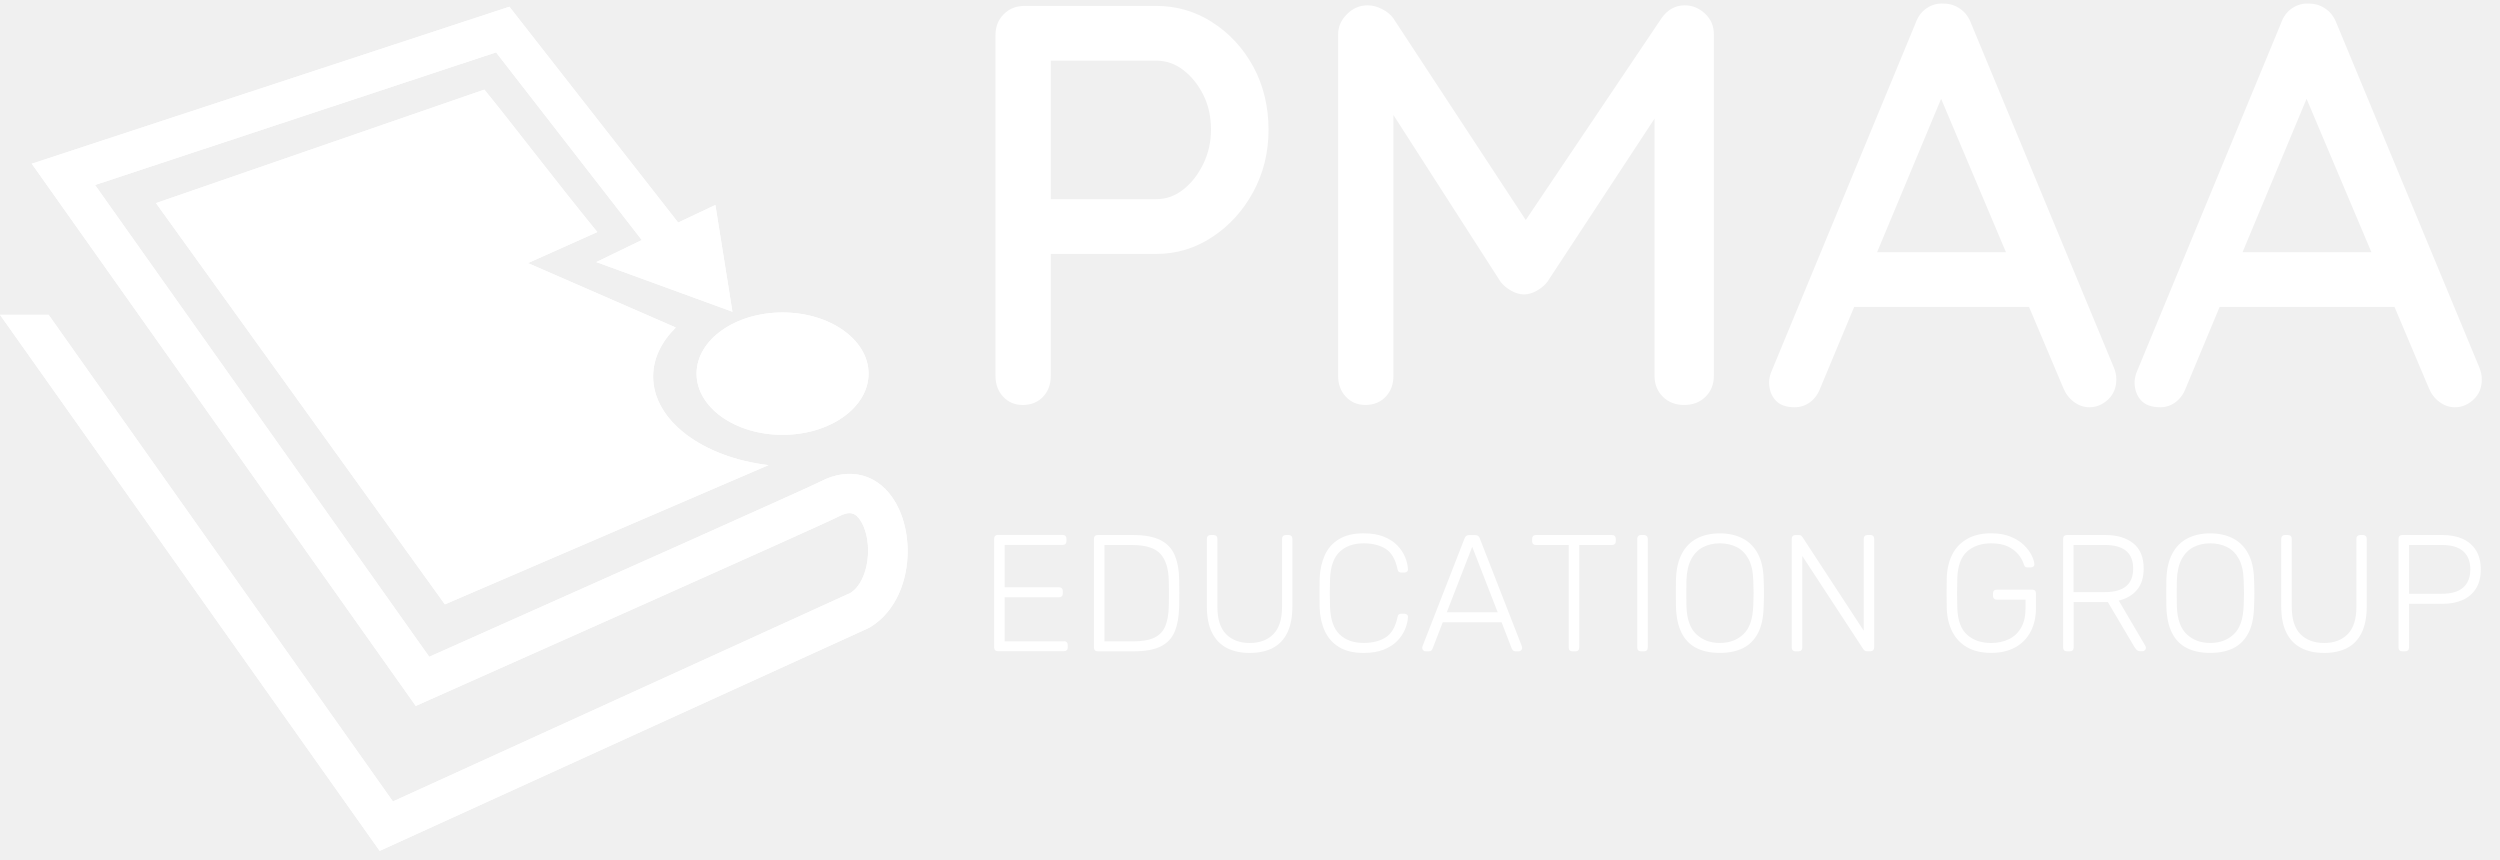
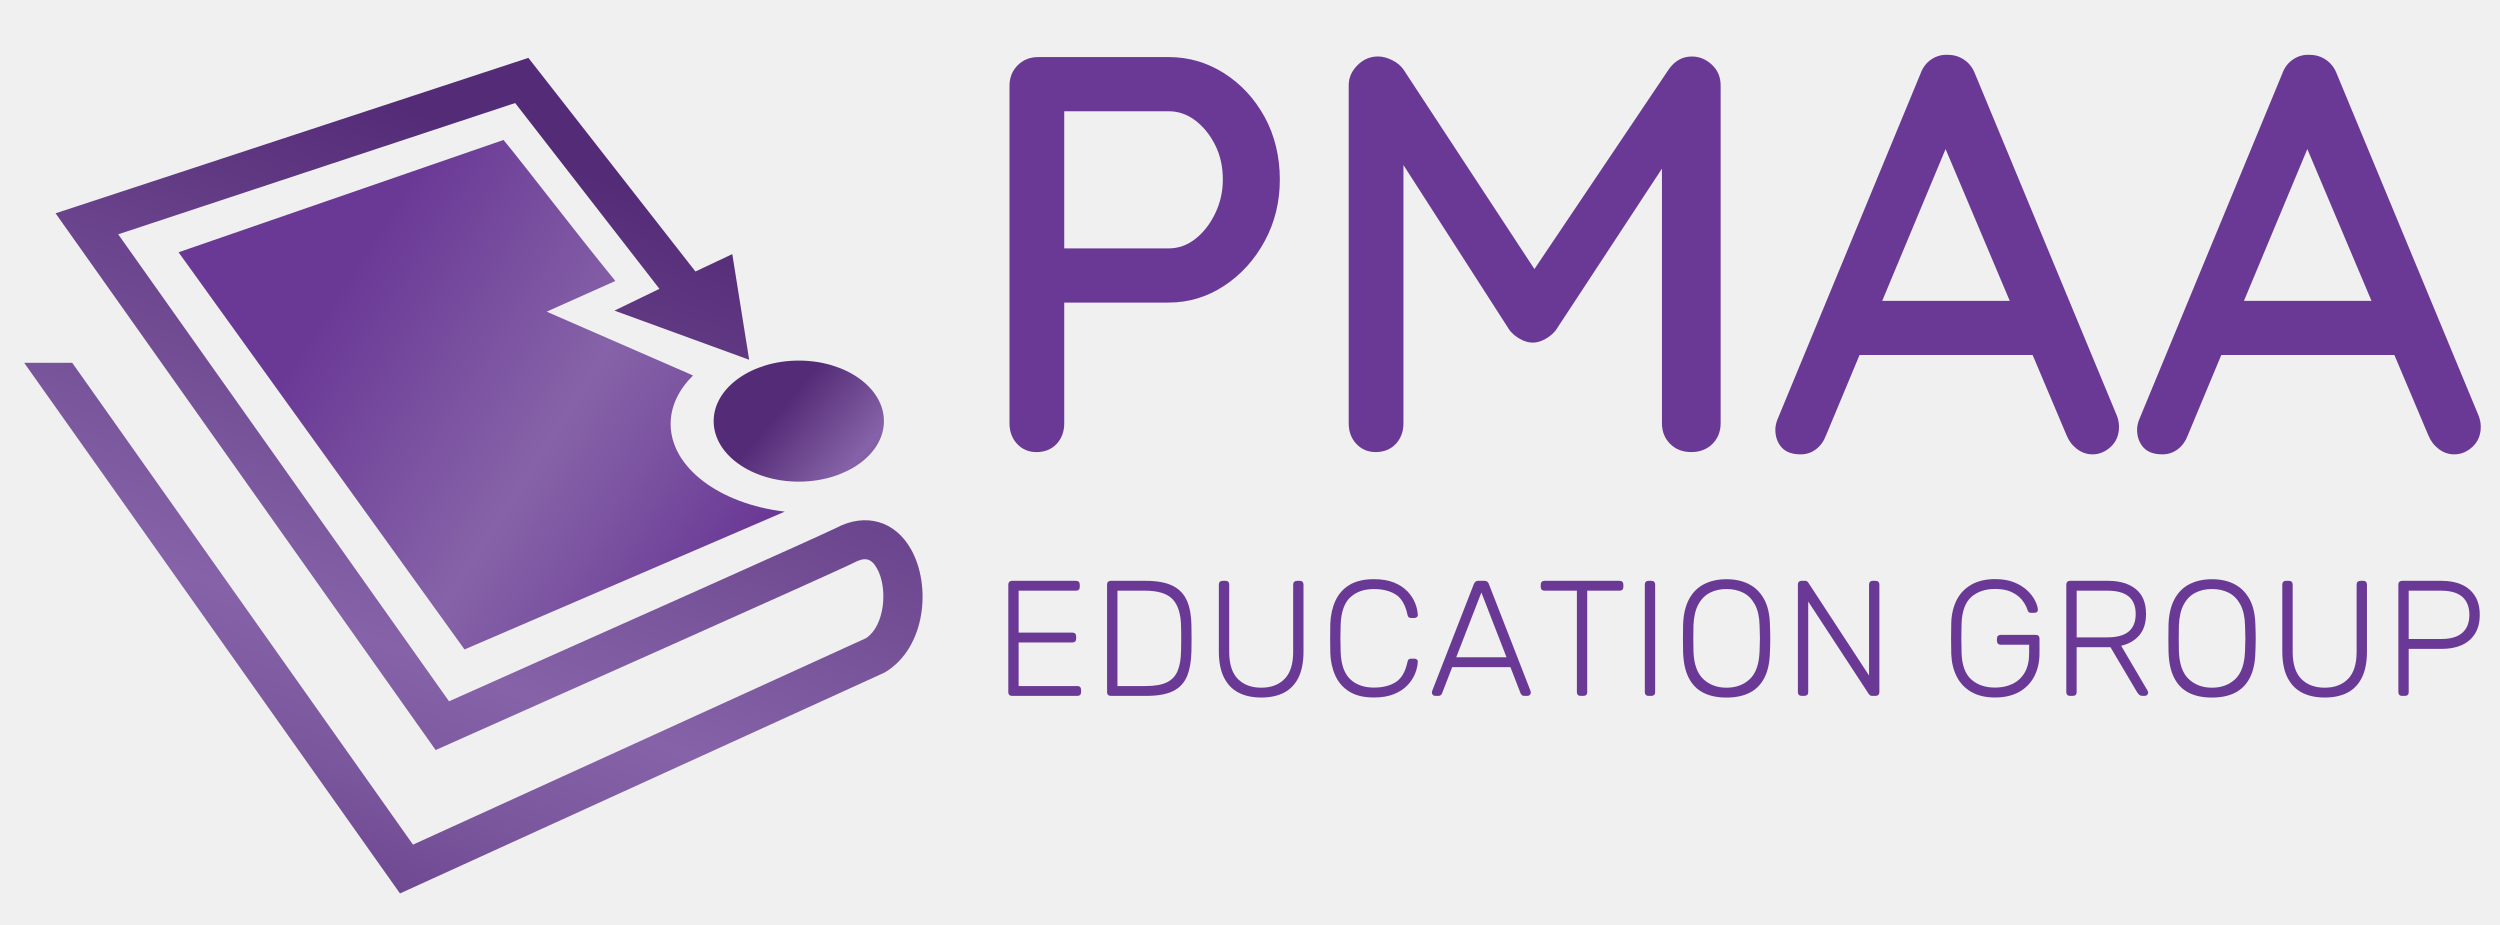
- <svg xmlns="http://www.w3.org/2000/svg" id="Layer_1" version="1.1" viewBox="0 0 887.53 305">
+ <svg xmlns="http://www.w3.org/2000/svg" xmlns:xlink="http://www.w3.org/1999/xlink" id="Layer_1" data-name="Layer 1" viewBox="0 0 665.38 246.15">
  <defs>
    <style>
-       .st0 {
-         fill: #fff;
+       .cls-1 {
+         fill: url(#linear-gradient-2);
      }

-       .st1 {
+       .cls-2 {
        fill: none;
      }

-       .st2 {
+       .cls-3 {
+         fill: url(#linear-gradient-3);
+       }
+ 
+       .cls-4 {
        clip-path: url(#clippath-1);
      }

-       .st3 {
+       .cls-5 {
        clip-path: url(#clippath-2);
      }

-       .st4 {
+       .cls-6 {
+         fill: #6a3996;
+       }
+ 
+       .cls-7 {
+         fill: url(#linear-gradient);
+       }
+ 
+       .cls-8 {
        clip-path: url(#clippath);
      }
    </style>
    <clipPath id="clippath">
-       <path class="st1" d="M55.38,72.1l102.56,142.45,114.87-49.43c-23.28-2.73-40.94-15.77-40.94-31.46,0-6.39,2.95-12.34,7.99-17.34-.03-.03-.05-.05-.08-.1l-52.37-22.82,24.63-11.02c-15.54-19.08-32.26-41.1-40.1-50.56l-116.57,40.29h0Z" />
+       <path class="cls-2" d="M47.52,67.14l76.11,105.71,85.24-36.68c-17.28-2.03-30.38-11.7-30.38-23.34,0-4.74,2.18-9.16,5.93-12.87-.02-.02-.04-.04-.06-.07l-38.87-16.94,18.28-8.17c-11.53-14.16-23.94-30.5-29.76-37.53l-86.51,29.9Z" />
    </clipPath>
+     <linearGradient id="linear-gradient" x1="-24.63" y1="619.13" x2="-23.33" y2="619.13" gradientTransform="translate(142721.22 -5414.02) rotate(-90) scale(230.31 -230.31)" gradientUnits="userSpaceOnUse">
+       <stop offset="0" stop-color="#6a3996" />
+       <stop offset=".24" stop-color="#6a3996" />
+       <stop offset=".37" stop-color="#7d56a2" />
+       <stop offset=".44" stop-color="#8663a8" />
+       <stop offset=".67" stop-color="#6a3996" />
+       <stop offset="1" stop-color="#6a3996" />
+     </linearGradient>
    <clipPath id="clippath-1">
-       <ellipse class="st1" cx="277.82" cy="132.65" rx="30.53" ry="21.72" />
+       <path class="cls-2" d="M189.94,112.08c0,8.9,10.15,16.11,22.66,16.11s22.66-7.21,22.66-16.11-10.15-16.11-22.66-16.11-22.66,7.22-22.66,16.11" />
    </clipPath>
+     <linearGradient id="linear-gradient-2" x1="-24.65" y1="619.27" x2="-23.35" y2="619.27" gradientTransform="translate(49863.81 -1800) rotate(-90) scale(80.18 -80.18)" gradientUnits="userSpaceOnUse">
+       <stop offset="0" stop-color="#542b77" />
+       <stop offset=".24" stop-color="#542b77" />
+       <stop offset=".27" stop-color="#5d3580" />
+       <stop offset=".38" stop-color="#7a569d" />
+       <stop offset=".44" stop-color="#8663a8" />
+       <stop offset=".5" stop-color="#79559b" />
+       <stop offset=".67" stop-color="#542b77" />
+       <stop offset="1" stop-color="#542b77" />
+     </linearGradient>
    <clipPath id="clippath-2">
-       <path class="st1" d="M11.28,58.12l136.32,192.49,5.25-2.34c14.29-6.35,139.69-62.17,144.86-64.9,3.93-2.08,6.14-1.51,8.18,2.08,4.02,7.11,2.79,20.61-3.9,25.02l-162.5,74.06L17.25,111.75H0l134.79,190.32,173.39-79.03.72-.38c14.3-8.64,16.66-30.81,9.13-44.08-5.76-10.18-16.31-13.15-26.89-7.56-3.97,2.06-83.23,37.43-138.76,62.15L33.73,65.67,176.11,18.58l51.74,66.64-16.15,7.82,48.32,17.63-6.05-37.9-13.22,6.24L180.84,2.39,11.27,58.13h.01Z" />
+       <path class="cls-2" d="M14.79,56.77l101.16,142.85,3.89-1.73c10.6-4.72,103.66-46.13,107.5-48.16,2.92-1.54,4.56-1.12,6.06,1.54,2.99,5.28,2.08,15.3-2.89,18.57l-120.59,54.96L19.22,96.56H6.43l100.03,141.23,128.67-58.65.53-.28c10.61-6.42,12.36-22.86,6.78-32.72-4.28-7.55-12.11-9.76-19.95-5.61-2.94,1.53-61.76,27.78-102.98,46.12L31.46,62.36l105.65-34.94,38.4,49.45-11.98,5.8,35.86,13.08-4.49-28.12-9.81,4.63-44.46-56.86L14.79,56.77Z" />
    </clipPath>
+     <linearGradient id="linear-gradient-3" x1="-24.83" y1="619.07" x2="-23.53" y2="619.07" gradientTransform="translate(11221.67 284531.87) scale(459.4 -459.4)" xlink:href="#linear-gradient-2" />
  </defs>
-   <g>
-     <path class="st0" d="M55.38,72.1l102.56,142.45,114.87-49.43c-23.28-2.73-40.94-15.77-40.94-31.46,0-6.39,2.95-12.34,7.99-17.34-.03-.03-.05-.05-.08-.1l-52.37-22.82,24.63-11.02c-15.54-19.08-32.26-41.1-40.1-50.56l-116.57,40.29h0Z" />
-     <g class="st4">
-       <rect class="st0" x="28.39" y="-17.73" width="271.42" height="281.77" transform="translate(-28.34 194.31) rotate(-57.18)" />
-     </g>
+   <g class="cls-8">
+     <rect class="cls-7" x="27.49" y=".5" width="201.42" height="209.1" transform="translate(-29.57 155.84) rotate(-57.18)" />
  </g>
-   <g>
-     <path class="st0" d="M247.29,132.65c0,11.99,13.67,21.72,30.53,21.72s30.53-9.72,30.53-21.72-13.67-21.72-30.53-21.72-30.53,9.72-30.53,21.72" />
-     <g class="st2">
-       <rect class="st0" x="241.57" y="95.32" width="72.52" height="74.7" transform="translate(-2.37 260.27) rotate(-50.01)" />
-     </g>
+   <g class="cls-4">
+     <rect class="cls-1" x="185.69" y="84.36" width="53.82" height="55.44" transform="translate(-9.9 202.95) rotate(-50.01)" />
  </g>
-   <g>
-     <path class="st0" d="M11.28,58.12l136.32,192.49,5.25-2.34c14.29-6.35,139.69-62.17,144.86-64.9,3.93-2.08,6.14-1.51,8.18,2.08,4.02,7.11,2.79,20.61-3.9,25.02l-162.5,74.06L17.25,111.75H0l134.79,190.32,173.39-79.03.72-.38c14.3-8.64,16.66-30.81,9.13-44.08-5.76-10.18-16.31-13.15-26.89-7.56-3.97,2.06-83.23,37.43-138.76,62.15L33.73,65.67,176.11,18.58l51.74,66.64-16.15,7.82,48.32,17.63-6.05-37.9-13.22,6.24L180.84,2.39,11.27,58.13h.01Z" />
-     <g class="st3">
-       <rect class="st0" x="-33.77" y="-52.04" width="393.1" height="408.54" transform="translate(-36.01 252.99) rotate(-69.96)" />
-     </g>
+   <g class="cls-5">
+     <rect class="cls-3" x="-18.63" y="-24.99" width="291.71" height="303.17" transform="translate(-35.3 202.74) rotate(-69.96)" />
  </g>
-   <path class="st0" d="M430.32,7.86c-6.07-3.85-12.68-5.76-19.83-5.76h-46.76c-2.97,0-5.44.98-7.38,2.94-1.96,1.96-2.94,4.43-2.94,7.38v121.04c0,2.97.91,5.44,2.73,7.38,1.83,1.96,4.15,2.94,6.98,2.94s5.36-.98,7.19-2.94,2.73-4.41,2.73-7.38v-43.31h37.44c7.16,0,13.77-1.99,19.83-5.97,6.08-3.98,10.93-9.31,14.57-15.98,3.64-6.68,5.47-14.07,5.47-22.16s-1.83-15.85-5.47-22.47c-3.64-6.61-8.5-11.84-14.57-15.69M427.19,58.16c-1.83,3.78-4.19,6.82-7.09,9.11-2.9,2.29-6.11,3.44-9.61,3.44h-37.44V21.53h37.44c3.51,0,6.71,1.12,9.61,3.34,2.89,2.23,5.26,5.17,7.09,8.81,1.83,3.64,2.73,7.76,2.73,12.35,0,4.32-.91,8.36-2.73,12.15" />
-   <path class="st0" d="M598.11,1.89c-3.37,0-6.14,1.55-8.3,4.65l-48.15,71.57L494.68,6.55c-.95-1.35-2.29-2.46-4.05-3.34-1.75-.88-3.44-1.32-5.06-1.32-2.84,0-5.3,1.04-7.38,3.14-2.1,2.09-3.14,4.49-3.14,7.19v121.23c0,2.97.91,5.44,2.73,7.38,1.83,1.96,4.15,2.94,6.98,2.94s5.36-.98,7.19-2.94,2.73-4.41,2.73-7.38V40.83l38.05,59.23c.95,1.22,2.19,2.26,3.74,3.14s3.07,1.32,4.56,1.32,3-.43,4.56-1.32c1.54-.88,2.79-1.92,3.74-3.14l38.05-57.95v91.34c0,2.97.98,5.44,2.94,7.38,1.96,1.96,4.48,2.94,7.59,2.94s5.63-.98,7.59-2.94,2.94-4.41,2.94-7.38V12.22c0-2.97-1.04-5.43-3.13-7.38s-4.49-2.94-7.19-2.94" />
-   <path class="st0" d="M699.71,8.17c-.82-2.15-2.09-3.85-3.85-5.06-1.75-1.22-3.71-1.83-5.87-1.83-2.16-.13-4.15.4-5.97,1.62-1.83,1.22-3.14,2.97-3.95,5.26l-51.41,124.28c-.4,1.22-.61,2.29-.61,3.24,0,2.57.74,4.69,2.23,6.37,1.48,1.69,3.77,2.53,6.88,2.53,2.02,0,3.85-.61,5.46-1.82,1.62-1.22,2.84-2.9,3.64-5.06l11.99-28.74h62.08l12.15,28.74c.82,2.02,2.06,3.68,3.75,4.96,1.69,1.28,3.54,1.92,5.57,1.92,2.42,0,4.62-.91,6.58-2.73,1.96-1.83,2.94-4.22,2.94-7.19,0-1.35-.27-2.7-.82-4.05l-50.8-122.45v-.02ZM666.39,89.54l22.73-54.46,23.02,54.46h-45.75Z" />
-   <path class="st0" d="M880.26,130.62l-50.8-122.45c-.82-2.15-2.09-3.85-3.85-5.06-1.75-1.22-3.71-1.83-5.87-1.83-2.16-.13-4.15.4-5.97,1.62-1.83,1.22-3.14,2.97-3.95,5.26l-51.41,124.28c-.4,1.22-.61,2.29-.61,3.24,0,2.57.74,4.69,2.23,6.37,1.48,1.69,3.77,2.53,6.88,2.53,2.02,0,3.85-.61,5.46-1.82,1.62-1.22,2.84-2.9,3.64-5.06l11.99-28.74h62.08l12.15,28.74c.82,2.02,2.06,3.68,3.75,4.96,1.69,1.28,3.54,1.92,5.57,1.92,2.42,0,4.62-.91,6.58-2.73,1.96-1.83,2.94-4.22,2.94-7.19,0-1.35-.27-2.7-.82-4.05M796.13,89.54l22.73-54.46,23.02,54.46h-45.75Z" />
-   <path class="st0" d="M377.72,227.67h-21.05v-15.63h19.28c.43,0,.76-.12,1-.36s.36-.55.36-.95v-.88c0-.43-.12-.76-.36-1s-.57-.36-1-.36h-19.28v-15.04h20.57c.43,0,.76-.12,1-.36s.36-.55.36-.95v-.88c0-.43-.12-.76-.36-1s-.57-.36-1-.36h-23c-.39,0-.71.12-.95.36s-.36.57-.36,1v38.61c0,.39.12.71.36.95s.55.36.95.36h23.47c.43,0,.76-.12,1-.36s.36-.55.36-.95v-.88c0-.43-.12-.76-.36-1s-.57-.36-1-.36" />
-   <path class="st0" d="M417.07,197.16c-1-2.38-2.69-4.18-5.05-5.39s-5.62-1.83-9.79-1.83h-12.56c-.39,0-.71.12-.95.36s-.36.57-.36,1v38.62c0,.39.12.71.36.95s.55.36.95.36h12.85c4.05,0,7.23-.58,9.56-1.74,2.32-1.16,3.97-2.91,4.95-5.27s1.51-5.34,1.59-8.96c.04-1.77.05-3.33.05-4.69s-.02-2.91-.05-4.69c-.04-3.41-.55-6.32-1.57-8.7M414.99,211.84c0,.88-.02,1.91-.05,3.1-.04,3.07-.47,5.53-1.27,7.41-.8,1.87-2.12,3.22-3.95,4.07s-4.32,1.27-7.46,1.27h-10.15v-34.2h9.85c4.72,0,8.04,1.03,9.96,3.1s2.93,5.26,3.01,9.58c.03,1.17.05,2.2.05,3.07v2.62h0Z" />
-   <path class="st0" d="M457.56,189.94h-1.07c-.39,0-.72.12-.97.36-.26.24-.38.57-.38,1v24.12c0,4.4-1.03,7.64-3.1,9.73s-4.85,3.12-8.34,3.12-6.34-1.04-8.41-3.12c-2.07-2.09-3.1-5.33-3.1-9.73v-24.12c0-.43-.12-.76-.36-1s-.58-.36-1-.36h-1.07c-.39,0-.71.12-.95.36s-.36.57-.36,1v23.93c0,3.82.61,6.94,1.83,9.37s2.96,4.24,5.22,5.43c2.26,1.17,4.98,1.77,8.17,1.77s5.96-.59,8.2-1.77c2.24-1.17,3.96-2.99,5.15-5.43,1.2-2.44,1.79-5.57,1.79-9.37v-23.93c0-.43-.12-.76-.36-1s-.55-.36-.95-.36" />
-   <path class="st0" d="M475.57,195.92c2.1-2.02,4.95-3.03,8.53-3.03,3.14,0,5.75.65,7.81,1.95,2.07,1.29,3.47,3.7,4.22,7.19.08.47.24.79.47.97.24.17.51.26.83.26h1.17c.36,0,.66-.11.91-.33.25-.22.36-.5.33-.86-.08-1.41-.42-2.86-1.03-4.34-.61-1.47-1.53-2.85-2.77-4.12-1.24-1.27-2.84-2.31-4.81-3.1-1.97-.78-4.34-1.17-7.13-1.17-3.58,0-6.49.69-8.75,2.07-2.26,1.37-3.94,3.27-5.03,5.69s-1.71,5.15-1.83,8.22c-.04,1.69-.05,3.46-.05,5.31s.02,3.58.05,5.19c.12,3.07.73,5.8,1.83,8.2,1.1,2.39,2.78,4.3,5.03,5.69,2.26,1.39,5.18,2.09,8.75,2.09,2.79,0,5.17-.39,7.13-1.17s3.57-1.82,4.81-3.1c1.24-1.27,2.16-2.65,2.77-4.13s.96-2.91,1.03-4.33c.04-.36-.07-.64-.33-.86s-.57-.33-.91-.33h-1.17c-.32,0-.59.09-.83.26s-.39.5-.47.97c-.75,3.5-2.15,5.89-4.22,7.19-2.07,1.29-4.66,1.95-7.81,1.95-3.58,0-6.42-1.01-8.53-3.03-2.1-2.02-3.23-5.25-3.39-9.7-.12-3.38-.12-6.68,0-9.91.15-4.44,1.28-7.68,3.39-9.7" />
-   <path class="st0" d="M525.36,191.12c-.15-.39-.36-.69-.62-.88s-.62-.29-1.09-.29h-2c-.47,0-.84.1-1.09.29s-.47.49-.62.88l-14.92,38.27c-.08.24-.12.46-.12.65,0,.32.12.59.36.83s.51.36.83.36h1.17c.39,0,.7-.11.91-.33s.35-.4.38-.55l3.65-9.44h20.88l3.65,9.44c.08.15.22.35.41.55.2.22.49.33.88.33h1.17c.32,0,.59-.12.83-.36.24-.24.36-.51.36-.83,0-.2-.04-.41-.12-.65l-14.92-38.27ZM513.63,217.35l9.03-23.23,9.03,23.23h-18.05Z" />
-   <path class="st0" d="M572.23,189.94h-27c-.39,0-.71.12-.95.36s-.36.57-.36,1v.88c0,.39.12.71.36.95.24.24.55.36.95.36h11.68v36.44c0,.39.12.71.36.95s.55.36.95.36h1.07c.43,0,.76-.12,1-.36s.36-.55.36-.95v-36.44h11.61c.43,0,.76-.12,1-.36s.36-.55.36-.95v-.88c0-.43-.12-.76-.36-1-.24-.24-.57-.36-1-.36" />
-   <path class="st0" d="M583.67,189.94h-1.12c-.39,0-.71.12-.95.36s-.36.55-.36.95v38.68c0,.39.12.71.36.95s.55.36.95.36h1.12c.39,0,.71-.12.95-.36s.36-.55.36-.95v-38.68c0-.39-.12-.71-.36-.95-.24-.24-.55-.36-.95-.36" />
-   <path class="st0" d="M624.03,196.51c-1.32-2.41-3.12-4.22-5.43-5.39-2.29-1.17-4.98-1.77-8.05-1.77s-5.75.59-8.05,1.77c-2.29,1.17-4.1,2.98-5.39,5.39s-2,5.45-2.12,9.11c-.04,1.77-.05,3.41-.05,4.95s.02,3.19.05,4.95c.12,3.7.78,6.75,2,9.17,1.22,2.41,2.97,4.21,5.24,5.36,2.28,1.16,5.05,1.74,8.32,1.74s6.04-.58,8.31-1.74c2.28-1.16,4.03-2.95,5.27-5.36,1.24-2.41,1.89-5.47,1.98-9.17.08-1.77.12-3.41.12-4.95s-.04-3.19-.12-4.95c-.08-3.65-.77-6.69-2.09-9.11M622.41,215.23c-.16,4.6-1.33,7.92-3.51,9.96s-4.96,3.07-8.34,3.07-6.11-1.02-8.32-3.07c-2.2-2.04-3.38-5.36-3.53-9.96-.04-1.77-.05-3.32-.05-4.65s.02-2.89.05-4.65c.12-3.07.7-5.56,1.74-7.49,1.04-1.92,2.44-3.33,4.19-4.22,1.75-.88,3.72-1.33,5.93-1.33s4.23.45,5.98,1.33,3.14,2.29,4.19,4.22c1.04,1.92,1.6,4.43,1.69,7.49.08,1.77.12,3.32.12,4.65s-.04,2.89-.12,4.65" />
-   <path class="st0" d="M664.02,189.94h-1.07c-.39,0-.71.12-.95.36s-.36.57-.36,1v32.6l-21.76-33.25c-.04-.08-.15-.22-.36-.41-.2-.2-.49-.29-.88-.29h-1.24c-.39,0-.71.12-.95.36s-.36.57-.36,1v38.61c0,.39.12.71.36.95.24.24.55.36.95.36h1.07c.43,0,.77-.12,1-.36.24-.24.36-.55.36-.95v-32.55l21.69,33.13c.08.08.21.22.38.41s.46.29.86.29h1.29c.39,0,.71-.13.95-.38.24-.26.36-.58.36-.98v-38.56c0-.43-.12-.76-.36-1-.24-.24-.57-.36-1-.36" />
-   <path class="st0" d="M721.45,209.34h-12.61c-.39,0-.71.12-.95.36s-.36.57-.36,1v.83c0,.39.12.72.36.97.24.25.55.38.95.38h10.25v3.01c0,2.83-.53,5.15-1.59,6.98-1.07,1.83-2.51,3.19-4.36,4.07s-3.93,1.33-6.25,1.33c-3.5,0-6.34-.96-8.51-2.89-2.19-1.92-3.35-5.09-3.51-9.49-.12-3.53-.12-7.08,0-10.61.15-4.44,1.33-7.61,3.51-9.53,2.19-1.9,5.02-2.86,8.51-2.86,2.36,0,4.32.36,5.86,1.09,1.55.73,2.79,1.65,3.72,2.77s1.58,2.29,1.98,3.51c.15.43.32.74.47.91s.41.26.76.26h1.29c.39,0,.71-.11.95-.33.24-.22.34-.5.29-.86-.04-.83-.36-1.85-.95-3.07s-1.49-2.42-2.71-3.63c-1.22-1.2-2.79-2.2-4.72-3-1.92-.8-4.24-1.21-6.96-1.21-3.34,0-6.18.66-8.49,1.98-2.32,1.32-4.08,3.14-5.27,5.48s-1.86,5.07-1.98,8.17c-.04,1.77-.07,3.63-.07,5.6s.02,3.83.07,5.6c.12,3.07.77,5.77,1.98,8.13,1.2,2.36,2.95,4.2,5.25,5.51,2.29,1.32,5.13,1.98,8.51,1.98s6.26-.66,8.63-2c2.38-1.34,4.19-3.2,5.43-5.6,1.24-2.39,1.86-5.17,1.86-8.31v-5.19c0-.43-.12-.76-.36-1-.24-.24-.57-.36-1-.36" />
-   <path class="st0" d="M752.12,213.23c2.79-.66,4.97-1.95,6.55-3.83,1.58-1.88,2.36-4.4,2.36-7.55,0-4.01-1.23-6.99-3.69-8.96s-5.75-2.95-9.87-2.95h-13.73c-.39,0-.71.12-.95.36s-.36.57-.36,1v38.61c0,.39.12.71.36.95.24.24.55.36.95.36h1.07c.43,0,.76-.12,1-.36s.36-.55.36-.95v-16.16h12.15l9.37,15.85c.24.39.51.76.83,1.09.32.34.78.5,1.41.5h.71c.32,0,.59-.12.83-.36.24-.24.36-.51.36-.83,0-.2-.05-.41-.17-.65l-9.49-16.16-.02.02ZM747.16,210.22h-11.03v-16.75h11.03c3.41,0,5.96.7,7.63,2.09,1.67,1.39,2.51,3.49,2.51,6.29s-.84,4.88-2.51,6.27-4.22,2.09-7.63,2.09" />
-   <path class="st0" d="M798.13,196.51c-1.32-2.41-3.12-4.22-5.43-5.39-2.29-1.17-4.98-1.77-8.05-1.77s-5.75.59-8.05,1.77c-2.29,1.17-4.1,2.98-5.39,5.39s-2,5.45-2.12,9.11c-.04,1.77-.05,3.41-.05,4.95s.02,3.19.05,4.95c.12,3.7.78,6.75,2,9.17,1.22,2.41,2.97,4.21,5.24,5.36,2.28,1.16,5.05,1.74,8.32,1.74s6.04-.58,8.31-1.74c2.28-1.16,4.03-2.95,5.27-5.36,1.24-2.41,1.89-5.47,1.98-9.17.08-1.77.12-3.41.12-4.95s-.04-3.19-.12-4.95c-.08-3.65-.77-6.69-2.09-9.11M796.51,215.23c-.16,4.6-1.33,7.92-3.51,9.96s-4.96,3.07-8.34,3.07-6.11-1.02-8.32-3.07c-2.2-2.04-3.38-5.36-3.53-9.96-.04-1.77-.05-3.32-.05-4.65s.02-2.89.05-4.65c.12-3.07.7-5.56,1.74-7.49,1.04-1.92,2.44-3.33,4.19-4.22,1.75-.88,3.72-1.33,5.93-1.33s4.23.45,5.98,1.33,3.14,2.29,4.19,4.22c1.04,1.92,1.6,4.43,1.69,7.49.08,1.77.12,3.32.12,4.65s-.04,2.89-.12,4.65" />
-   <path class="st0" d="M838.97,189.94h-1.07c-.39,0-.72.12-.97.36-.26.24-.38.57-.38,1v24.12c0,4.4-1.03,7.64-3.1,9.73-2.07,2.09-4.85,3.12-8.34,3.12s-6.34-1.04-8.41-3.12c-2.07-2.09-3.1-5.33-3.1-9.73v-24.12c0-.43-.12-.76-.36-1-.24-.24-.58-.36-1-.36h-1.07c-.39,0-.71.12-.95.36s-.36.57-.36,1v23.93c0,3.82.61,6.94,1.83,9.37s2.96,4.24,5.22,5.43c2.26,1.17,4.98,1.77,8.17,1.77s5.96-.59,8.2-1.77c2.24-1.17,3.96-2.99,5.15-5.43s1.79-5.57,1.79-9.37v-23.93c0-.43-.12-.76-.36-1-.24-.24-.55-.36-.95-.36" />
-   <path class="st0" d="M879.03,195.42c-1.12-1.81-2.7-3.18-4.72-4.1-2.02-.92-4.41-1.38-7.17-1.38h-14.33c-.39,0-.71.12-.95.36s-.36.57-.36,1v38.62c0,.39.12.71.36.95.24.24.55.36.95.36h1.07c.43,0,.76-.12,1-.36s.36-.55.36-.95v-15.56h11.91c2.75,0,5.13-.46,7.17-1.38,2.02-.92,3.6-2.28,4.72-4.1,1.12-1.81,1.67-4.05,1.67-6.72s-.57-4.92-1.67-6.72M874.48,208.56c-1.67,1.49-4.22,2.24-7.63,2.24h-11.61v-17.33h11.61c3.41,0,5.96.75,7.63,2.24,1.67,1.49,2.51,3.63,2.51,6.43s-.84,4.94-2.51,6.43" />
+   <path class="cls-6" d="M325.76,19.47c-4.5-2.85-9.41-4.28-14.72-4.28h-34.7c-2.2,0-4.03.73-5.48,2.18-1.45,1.45-2.18,3.28-2.18,5.48v89.82c0,2.2.68,4.03,2.03,5.48,1.35,1.45,3.08,2.18,5.18,2.18s3.98-.73,5.33-2.18c1.35-1.45,2.03-3.28,2.03-5.48v-32.14h27.79c5.31,0,10.21-1.48,14.72-4.43,4.51-2.95,8.11-6.91,10.81-11.87,2.7-4.96,4.06-10.44,4.06-16.45s-1.35-11.77-4.06-16.67c-2.7-4.9-6.31-8.79-10.81-11.64M323.43,56.8c-1.35,2.81-3.11,5.06-5.26,6.76-2.15,1.7-4.53,2.55-7.13,2.55h-27.79V29.61h27.79c2.6,0,4.98.83,7.13,2.48,2.15,1.65,3.91,3.83,5.26,6.53,1.35,2.7,2.03,5.76,2.03,9.16,0,3.21-.68,6.21-2.03,9.01" />
+   <path class="cls-6" d="M450.28,15.04c-2.5,0-4.56,1.15-6.16,3.45l-35.73,53.12-34.86-53.12c-.7-1-1.7-1.83-3-2.48-1.3-.65-2.55-.98-3.76-.98-2.1,0-3.93.78-5.48,2.33-1.55,1.55-2.33,3.33-2.33,5.33v89.97c0,2.2.68,4.03,2.03,5.48,1.35,1.45,3.08,2.18,5.18,2.18s3.98-.73,5.33-2.18c1.35-1.45,2.03-3.28,2.03-5.48V43.93l28.24,43.95c.7.9,1.63,1.68,2.78,2.33,1.15.65,2.28.98,3.38.98s2.23-.32,3.38-.98c1.15-.65,2.08-1.43,2.78-2.33l28.24-43v67.78c0,2.2.73,4.03,2.18,5.48,1.45,1.45,3.33,2.18,5.63,2.18s4.18-.73,5.63-2.18c1.45-1.45,2.18-3.28,2.18-5.48V22.7c0-2.2-.78-4.03-2.33-5.48-1.55-1.45-3.33-2.18-5.33-2.18" />
+   <path class="cls-6" d="M525.68,19.7c-.6-1.6-1.55-2.85-2.85-3.75-1.3-.9-2.76-1.35-4.36-1.35-1.6-.1-3.08.3-4.43,1.2-1.35.9-2.33,2.2-2.93,3.9l-38.15,92.22c-.3.9-.45,1.7-.45,2.4,0,1.9.55,3.48,1.65,4.73,1.1,1.25,2.8,1.88,5.11,1.88,1.5,0,2.85-.45,4.05-1.35,1.2-.9,2.1-2.15,2.7-3.76l8.9-21.33h46.07l9.02,21.33c.6,1.5,1.53,2.73,2.78,3.68,1.25.95,2.63,1.43,4.13,1.43,1.8,0,3.43-.68,4.88-2.03,1.45-1.35,2.18-3.13,2.18-5.33,0-1-.2-2-.6-3l-37.7-90.87ZM500.95,80.08l16.87-40.41,17.08,40.41h-33.95Z" />
+   <path class="cls-6" d="M659.66,110.57l-37.7-90.87c-.6-1.6-1.55-2.85-2.85-3.75-1.3-.9-2.76-1.35-4.36-1.35-1.6-.1-3.08.3-4.43,1.2-1.35.9-2.33,2.2-2.93,3.9l-38.15,92.22c-.3.9-.45,1.7-.45,2.4,0,1.9.55,3.48,1.65,4.73,1.1,1.25,2.8,1.88,5.11,1.88,1.5,0,2.85-.45,4.05-1.35,1.2-.9,2.1-2.15,2.7-3.76l8.9-21.33h46.07l9.02,21.33c.6,1.5,1.53,2.73,2.78,3.68,1.25.95,2.63,1.43,4.13,1.43,1.8,0,3.43-.68,4.88-2.03,1.45-1.35,2.18-3.13,2.18-5.33,0-1-.2-2-.6-3M597.23,80.08l16.87-40.41,17.08,40.41h-33.95Z" />
+   <path class="cls-6" d="M286.73,182.59h-15.62v-11.6h14.31c.32,0,.57-.09.74-.26s.26-.41.26-.7v-.66c0-.32-.09-.57-.26-.74s-.42-.26-.74-.26h-14.31v-11.16h15.27c.32,0,.57-.09.74-.26.18-.17.26-.41.26-.7v-.66c0-.32-.09-.57-.26-.74s-.42-.26-.74-.26h-17.06c-.29,0-.52.09-.7.26-.17.18-.26.42-.26.74v28.66c0,.29.09.53.26.7.18.18.41.26.7.26h17.41c.32,0,.57-.09.74-.26.18-.17.26-.41.26-.7v-.66c0-.32-.09-.57-.26-.74s-.42-.26-.74-.26" />
+   <path class="cls-6" d="M315.93,159.95c-.74-1.76-1.99-3.1-3.74-4-1.75-.9-4.17-1.36-7.26-1.36h-9.32c-.29,0-.52.09-.7.26-.18.17-.26.42-.26.74v28.66c0,.29.09.52.26.7.18.17.41.26.7.26h9.54c3,0,5.37-.43,7.09-1.29,1.72-.86,2.94-2.17,3.68-3.92.73-1.75,1.12-3.97,1.18-6.65.03-1.31.04-2.47.04-3.48s-.02-2.17-.04-3.48c-.03-2.54-.42-4.69-1.16-6.45M314.38,170.84c0,.66-.02,1.42-.04,2.3-.03,2.28-.34,4.1-.94,5.49-.6,1.38-1.58,2.39-2.93,3.02-1.36.63-3.2.94-5.53.94h-7.53v-25.38h7.31c3.5,0,5.96.76,7.39,2.3,1.43,1.53,2.17,3.9,2.23,7.11.03.87.04,1.63.04,2.27v1.95Z" />
+   <path class="cls-6" d="M345.97,154.59h-.79c-.29,0-.53.09-.72.26-.19.18-.28.42-.28.74v17.9c0,3.27-.77,5.67-2.3,7.22-1.53,1.55-3.6,2.32-6.19,2.32s-4.7-.77-6.23-2.32c-1.53-1.55-2.3-3.95-2.3-7.22v-17.9c0-.32-.09-.57-.26-.74-.18-.18-.42-.26-.75-.26h-.79c-.29,0-.52.09-.7.26-.18.18-.26.42-.26.74v17.76c0,2.83.45,5.15,1.36,6.96.9,1.81,2.19,3.15,3.87,4.03,1.68.87,3.7,1.31,6.06,1.31s4.42-.44,6.08-1.31c1.66-.88,2.94-2.22,3.83-4.03.89-1.81,1.33-4.13,1.33-6.96v-17.76c0-.32-.09-.57-.26-.74-.18-.18-.41-.26-.7-.26" />
+   <path class="cls-6" d="M359.34,159.03c1.56-1.5,3.67-2.25,6.32-2.25,2.33,0,4.27.48,5.8,1.44,1.53.96,2.57,2.74,3.13,5.34.06.35.18.59.35.72.17.13.38.2.61.2h.88c.26,0,.49-.08.68-.24.19-.16.27-.37.24-.64-.06-1.05-.31-2.12-.77-3.22-.45-1.09-1.14-2.11-2.06-3.06-.92-.95-2.11-1.71-3.57-2.3-1.46-.58-3.22-.87-5.29-.87-2.65,0-4.82.51-6.5,1.53-1.68,1.02-2.92,2.43-3.74,4.22-.82,1.79-1.27,3.83-1.36,6.1-.03,1.25-.04,2.57-.04,3.94s.01,2.66.04,3.85c.09,2.28.54,4.3,1.36,6.08.82,1.78,2.06,3.19,3.74,4.22,1.68,1.04,3.84,1.55,6.5,1.55,2.07,0,3.83-.29,5.29-.88,1.46-.58,2.65-1.35,3.57-2.3.92-.95,1.61-1.97,2.06-3.06.45-1.09.71-2.17.77-3.22.03-.26-.05-.48-.24-.64-.19-.16-.42-.24-.68-.24h-.88c-.23,0-.44.06-.61.2-.18.13-.29.37-.35.72-.55,2.6-1.6,4.38-3.13,5.34-1.53.96-3.46,1.44-5.8,1.44-2.65,0-4.76-.75-6.32-2.25-1.56-1.5-2.4-3.9-2.52-7.2-.09-2.51-.09-4.96,0-7.35.12-3.3.96-5.69,2.52-7.2" />
+   <path class="cls-6" d="M396.29,155.46c-.12-.29-.27-.51-.46-.66-.19-.15-.46-.22-.81-.22h-1.49c-.35,0-.62.07-.81.22-.19.15-.34.36-.46.66l-11.07,28.4c-.06.17-.09.34-.09.48,0,.23.09.44.26.61.18.18.38.26.61.26h.87c.29,0,.52-.08.68-.24s.25-.3.28-.42l2.71-7h15.49l2.71,7c.06.12.16.26.31.42.15.16.36.24.66.24h.88c.23,0,.44-.09.61-.26s.26-.38.26-.61c0-.15-.03-.31-.09-.48l-11.07-28.4ZM387.58,174.93l6.69-17.24,6.69,17.24h-13.39Z" />
+   <path class="cls-6" d="M431.07,154.59h-20.04c-.29,0-.52.09-.7.26-.17.18-.26.42-.26.74v.66c0,.29.09.53.26.7.18.18.41.26.7.26h8.66v27.04c0,.29.09.53.26.7s.41.26.7.26h.79c.32,0,.57-.09.74-.26.18-.17.26-.41.26-.7v-27.04h8.62c.32,0,.57-.09.74-.26.18-.17.26-.41.26-.7v-.66c0-.32-.09-.57-.26-.74-.18-.18-.42-.26-.74-.26" />
+   <path class="cls-6" d="M439.56,154.59h-.83c-.29,0-.52.09-.7.26-.17.18-.26.41-.26.7v28.7c0,.29.09.53.26.7s.41.26.7.26h.83c.29,0,.52-.09.7-.26.18-.17.26-.41.26-.7v-28.7c0-.29-.09-.52-.26-.7-.18-.18-.41-.26-.7-.26" />
+   <path class="cls-6" d="M469.51,159.47c-.98-1.79-2.32-3.13-4.03-4-1.71-.88-3.7-1.31-5.97-1.31s-4.27.44-5.97,1.31c-1.71.88-3.04,2.21-4,4-.96,1.79-1.49,4.05-1.58,6.76-.03,1.31-.04,2.54-.04,3.68s.01,2.36.04,3.68c.09,2.74.58,5.01,1.49,6.8.9,1.79,2.2,3.12,3.89,3.98,1.69.86,3.75,1.29,6.17,1.29s4.48-.43,6.17-1.29c1.69-.86,3-2.19,3.92-3.98.92-1.79,1.41-4.06,1.47-6.8.06-1.31.09-2.54.09-3.68s-.03-2.36-.09-3.68c-.06-2.71-.58-4.97-1.55-6.76M468.31,173.36c-.12,3.41-.99,5.88-2.6,7.39-1.62,1.52-3.68,2.28-6.19,2.28s-4.54-.76-6.17-2.28c-1.63-1.52-2.51-3.98-2.63-7.39-.03-1.31-.04-2.46-.04-3.46s.01-2.14.04-3.46c.09-2.28.52-4.13,1.29-5.56.77-1.43,1.81-2.47,3.11-3.13,1.3-.66,2.76-.98,4.4-.98s3.14.33,4.44.98c1.3.66,2.33,1.7,3.11,3.13.77,1.43,1.19,3.28,1.25,5.56.06,1.31.09,2.46.09,3.46s-.03,2.14-.09,3.46" />
+   <path class="cls-6" d="M499.2,154.59h-.79c-.29,0-.53.09-.7.26-.17.18-.26.42-.26.74v24.2l-16.14-24.68c-.03-.06-.12-.16-.26-.31-.15-.15-.37-.22-.66-.22h-.92c-.29,0-.53.09-.7.26-.18.18-.26.42-.26.74v28.66c0,.29.09.53.26.7.17.18.41.26.7.26h.79c.32,0,.57-.09.74-.26.18-.17.26-.41.26-.7v-24.15l16.1,24.59c.06.06.15.16.28.31.13.15.34.22.64.22h.96c.29,0,.52-.09.7-.28.18-.19.26-.43.26-.72v-28.61c0-.32-.09-.57-.26-.74-.18-.18-.42-.26-.74-.26" />
+   <path class="cls-6" d="M541.81,168.98h-9.36c-.29,0-.52.09-.7.26s-.26.42-.26.74v.61c0,.29.09.53.26.72.18.19.41.28.7.28h7.61v2.23c0,2.1-.39,3.83-1.18,5.18-.79,1.36-1.87,2.36-3.24,3.02-1.37.66-2.92.98-4.64.98-2.6,0-4.7-.71-6.32-2.14-1.62-1.43-2.49-3.78-2.6-7.04-.09-2.63-.09-5.25,0-7.88.12-3.3.98-5.65,2.6-7.07,1.62-1.41,3.73-2.12,6.32-2.12,1.75,0,3.2.27,4.35.81,1.15.54,2.07,1.23,2.76,2.06.69.83,1.17,1.7,1.47,2.6.12.32.23.55.35.68.12.13.31.2.57.2h.96c.29,0,.53-.08.7-.24.17-.16.25-.37.22-.63-.03-.61-.26-1.37-.7-2.28-.44-.91-1.11-1.8-2.01-2.69-.91-.89-2.07-1.63-3.5-2.23-1.43-.6-3.15-.9-5.16-.9-2.48,0-4.58.49-6.3,1.46-1.72.98-3.03,2.33-3.92,4.07-.89,1.74-1.38,3.76-1.46,6.06-.03,1.31-.05,2.7-.05,4.16s.01,2.84.05,4.16c.09,2.28.57,4.29,1.46,6.04.89,1.75,2.19,3.11,3.89,4.09,1.71.98,3.81,1.47,6.32,1.47s4.65-.5,6.41-1.49c1.76-.99,3.11-2.38,4.03-4.16.92-1.78,1.38-3.83,1.38-6.17v-3.85c0-.32-.09-.57-.26-.74-.18-.18-.42-.26-.74-.26" />
+   <path class="cls-6" d="M564.56,171.87c2.07-.49,3.69-1.44,4.86-2.84,1.17-1.4,1.75-3.27,1.75-5.6,0-2.98-.91-5.19-2.73-6.65-1.82-1.46-4.27-2.19-7.33-2.19h-10.2c-.29,0-.52.09-.7.26-.17.18-.26.42-.26.74v28.66c0,.29.09.53.26.7.18.18.41.26.7.26h.79c.32,0,.57-.09.74-.26.18-.17.26-.41.26-.7v-11.99h9.01l6.96,11.77c.18.29.38.56.61.81.23.25.58.37,1.05.37h.53c.23,0,.44-.09.61-.26.18-.17.26-.38.26-.61,0-.15-.04-.31-.13-.48l-7.05-11.99ZM560.89,169.64h-8.18v-12.43h8.18c2.54,0,4.43.52,5.67,1.55,1.24,1.04,1.86,2.59,1.86,4.66s-.62,3.62-1.86,4.66c-1.24,1.04-3.13,1.55-5.67,1.55" />
+   <path class="cls-6" d="M598.71,159.47c-.98-1.79-2.32-3.13-4.03-4-1.71-.88-3.7-1.31-5.97-1.31s-4.27.44-5.97,1.31c-1.71.88-3.04,2.21-4,4-.96,1.79-1.49,4.05-1.58,6.76-.03,1.31-.04,2.54-.04,3.68s.01,2.36.04,3.68c.09,2.74.58,5.01,1.49,6.8.9,1.79,2.2,3.12,3.89,3.98,1.69.86,3.75,1.29,6.17,1.29s4.48-.43,6.17-1.29c1.69-.86,3-2.19,3.92-3.98.92-1.79,1.41-4.06,1.47-6.8.06-1.31.09-2.54.09-3.68s-.03-2.36-.09-3.68c-.06-2.71-.58-4.97-1.55-6.76M597.51,173.36c-.12,3.41-.99,5.88-2.6,7.39-1.62,1.52-3.68,2.28-6.19,2.28s-4.54-.76-6.17-2.28c-1.63-1.52-2.51-3.98-2.63-7.39-.03-1.31-.04-2.46-.04-3.46s.01-2.14.04-3.46c.09-2.28.52-4.13,1.29-5.56.77-1.43,1.81-2.47,3.11-3.13,1.3-.66,2.76-.98,4.4-.98s3.14.33,4.44.98c1.3.66,2.33,1.7,3.11,3.13.77,1.43,1.19,3.28,1.25,5.56.06,1.31.09,2.46.09,3.46s-.03,2.14-.09,3.46" />
+   <path class="cls-6" d="M629.01,154.59h-.79c-.29,0-.53.09-.72.26-.19.18-.28.42-.28.74v17.9c0,3.27-.77,5.67-2.3,7.22-1.53,1.55-3.6,2.32-6.19,2.32s-4.7-.77-6.23-2.32c-1.53-1.55-2.3-3.95-2.3-7.22v-17.9c0-.32-.09-.57-.26-.74-.18-.18-.42-.26-.75-.26h-.79c-.29,0-.52.09-.7.26-.18.18-.26.42-.26.74v17.76c0,2.83.45,5.15,1.36,6.96.9,1.81,2.19,3.15,3.87,4.03,1.68.87,3.7,1.31,6.06,1.31s4.42-.44,6.08-1.31c1.66-.88,2.94-2.22,3.83-4.03.89-1.81,1.33-4.13,1.33-6.96v-17.76c0-.32-.09-.57-.26-.74-.18-.18-.41-.26-.7-.26" />
+   <path class="cls-6" d="M658.74,158.66c-.83-1.34-2-2.36-3.5-3.04-1.5-.68-3.27-1.03-5.32-1.03h-10.63c-.29,0-.52.09-.7.26-.18.17-.26.42-.26.74v28.66c0,.29.09.52.26.7.18.18.41.26.7.26h.79c.32,0,.57-.09.74-.26.18-.18.26-.41.26-.7v-11.55h8.84c2.04,0,3.81-.34,5.32-1.03,1.5-.68,2.67-1.7,3.5-3.04.83-1.34,1.25-3,1.25-4.99s-.42-3.65-1.25-4.99M655.37,168.41c-1.24,1.11-3.13,1.66-5.67,1.66h-8.62v-12.86h8.62c2.54,0,4.43.55,5.67,1.66,1.24,1.11,1.86,2.7,1.86,4.77s-.62,3.66-1.86,4.77" />
</svg>
